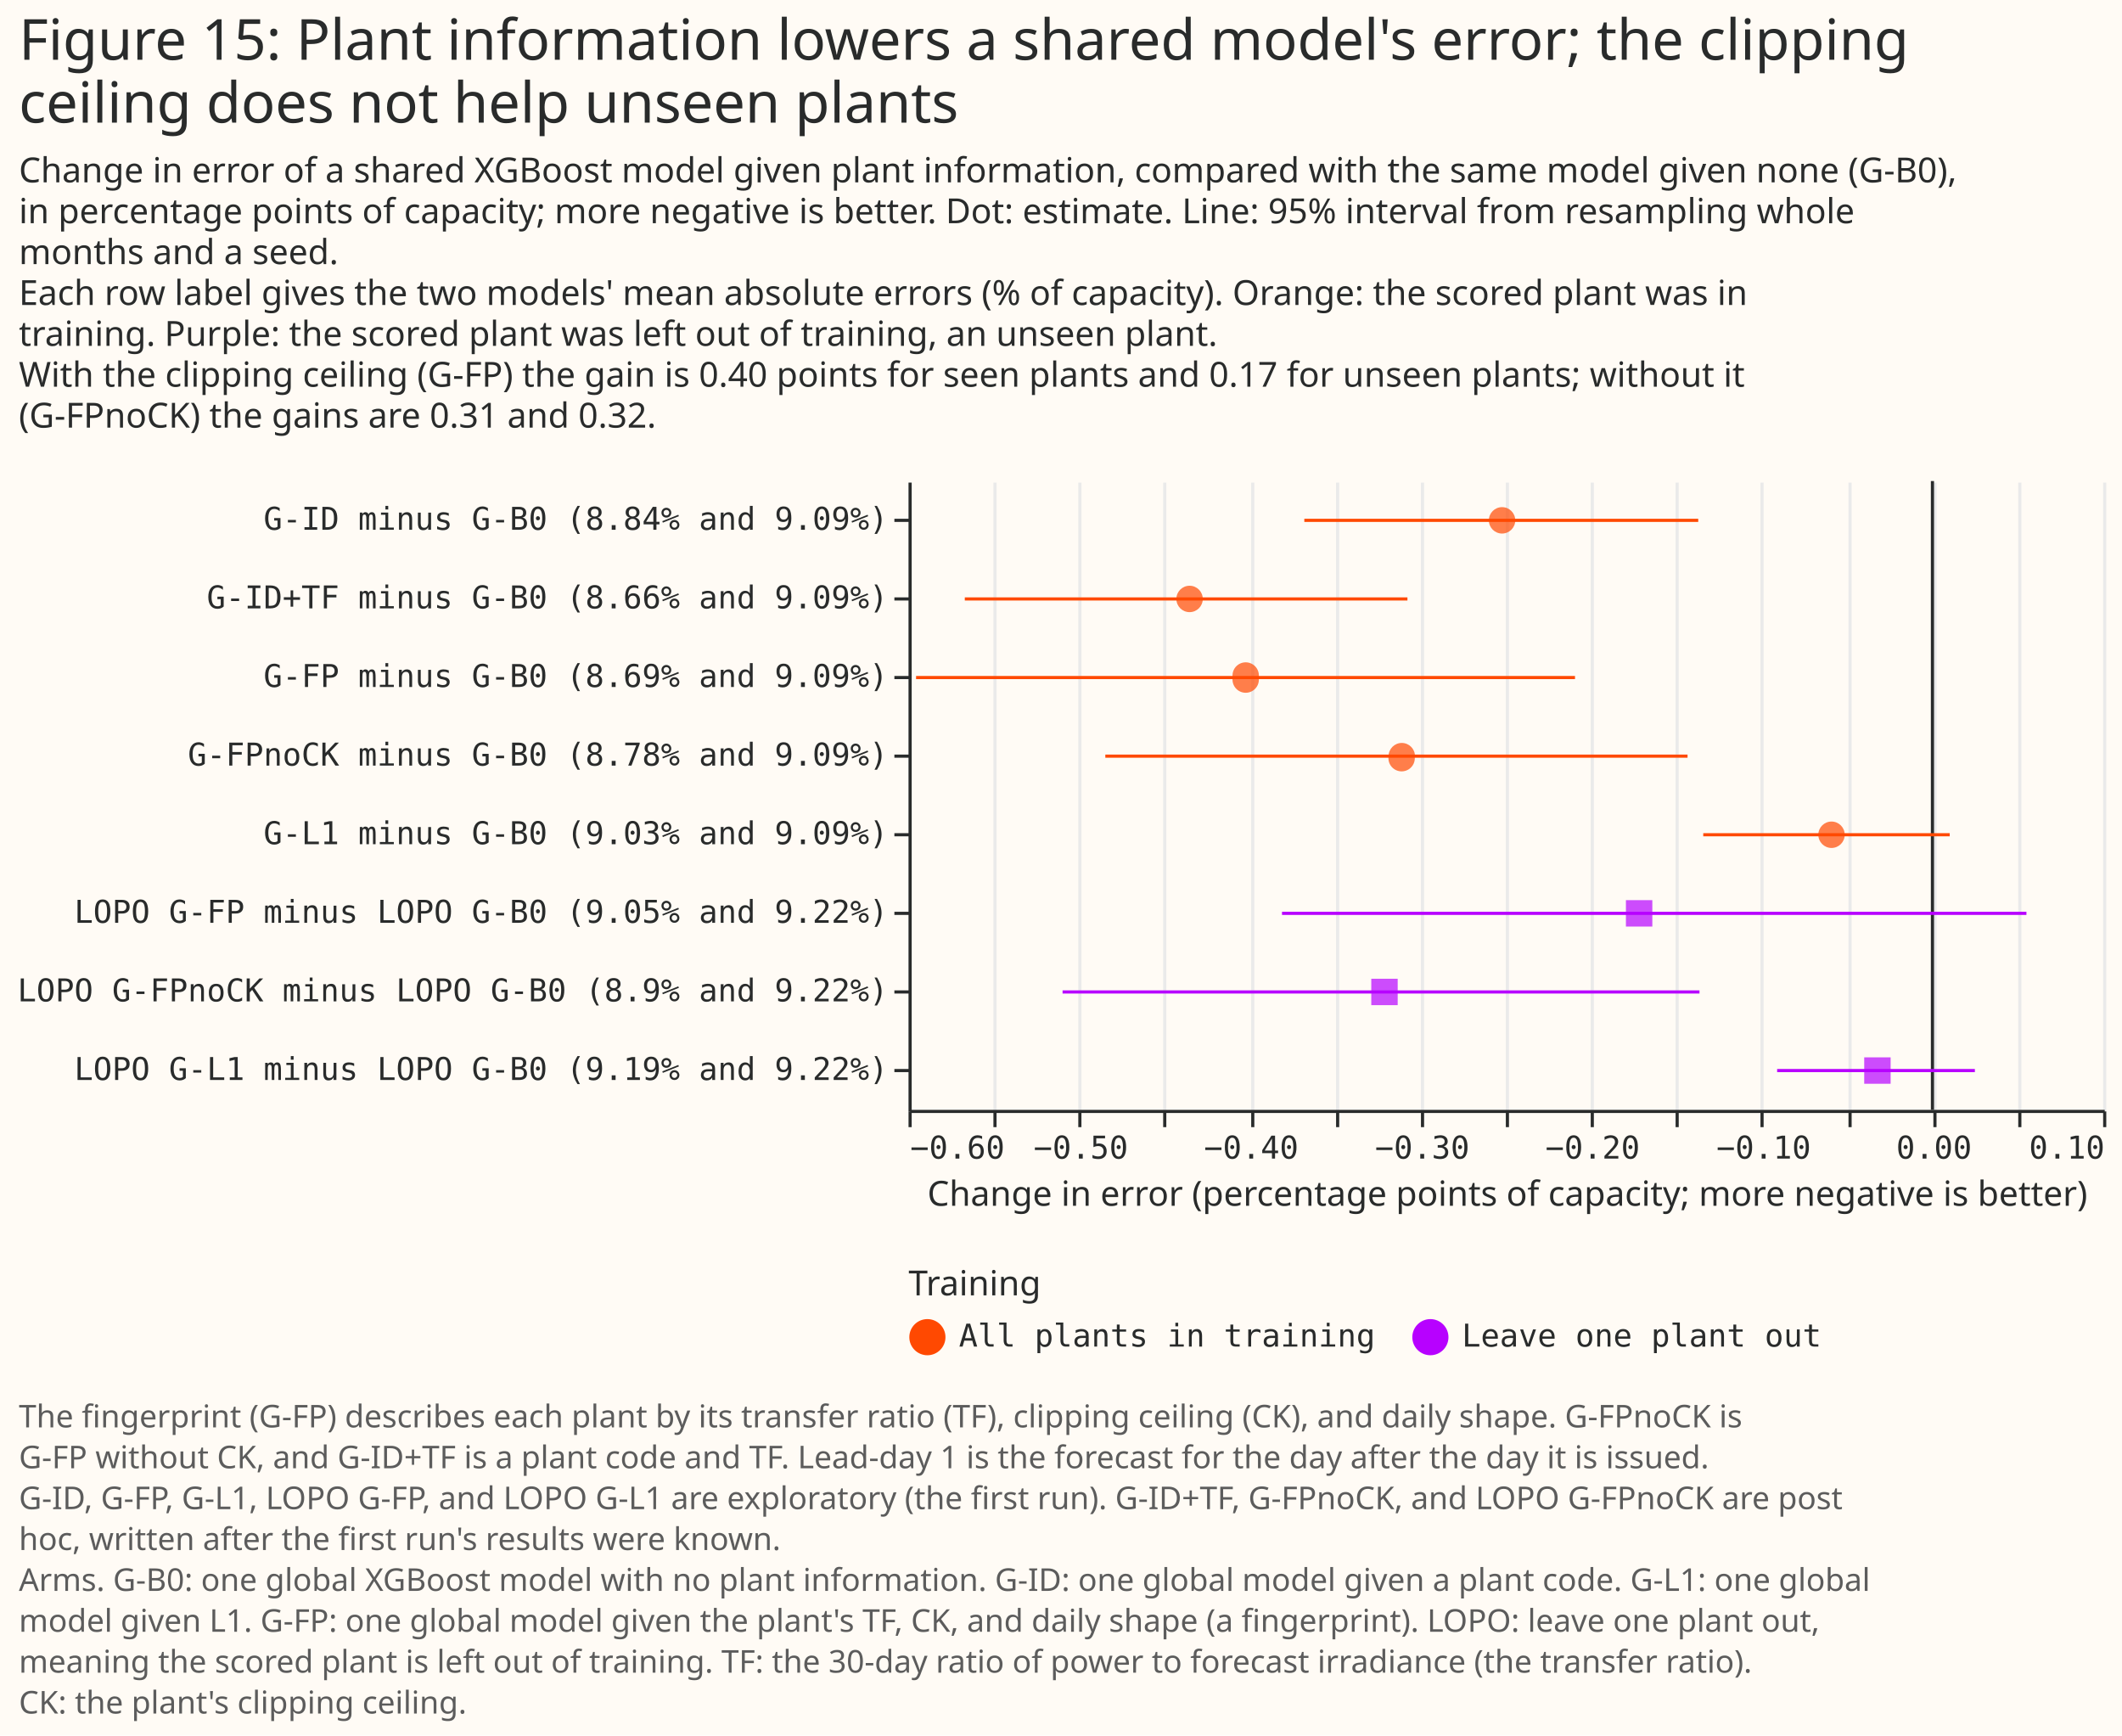
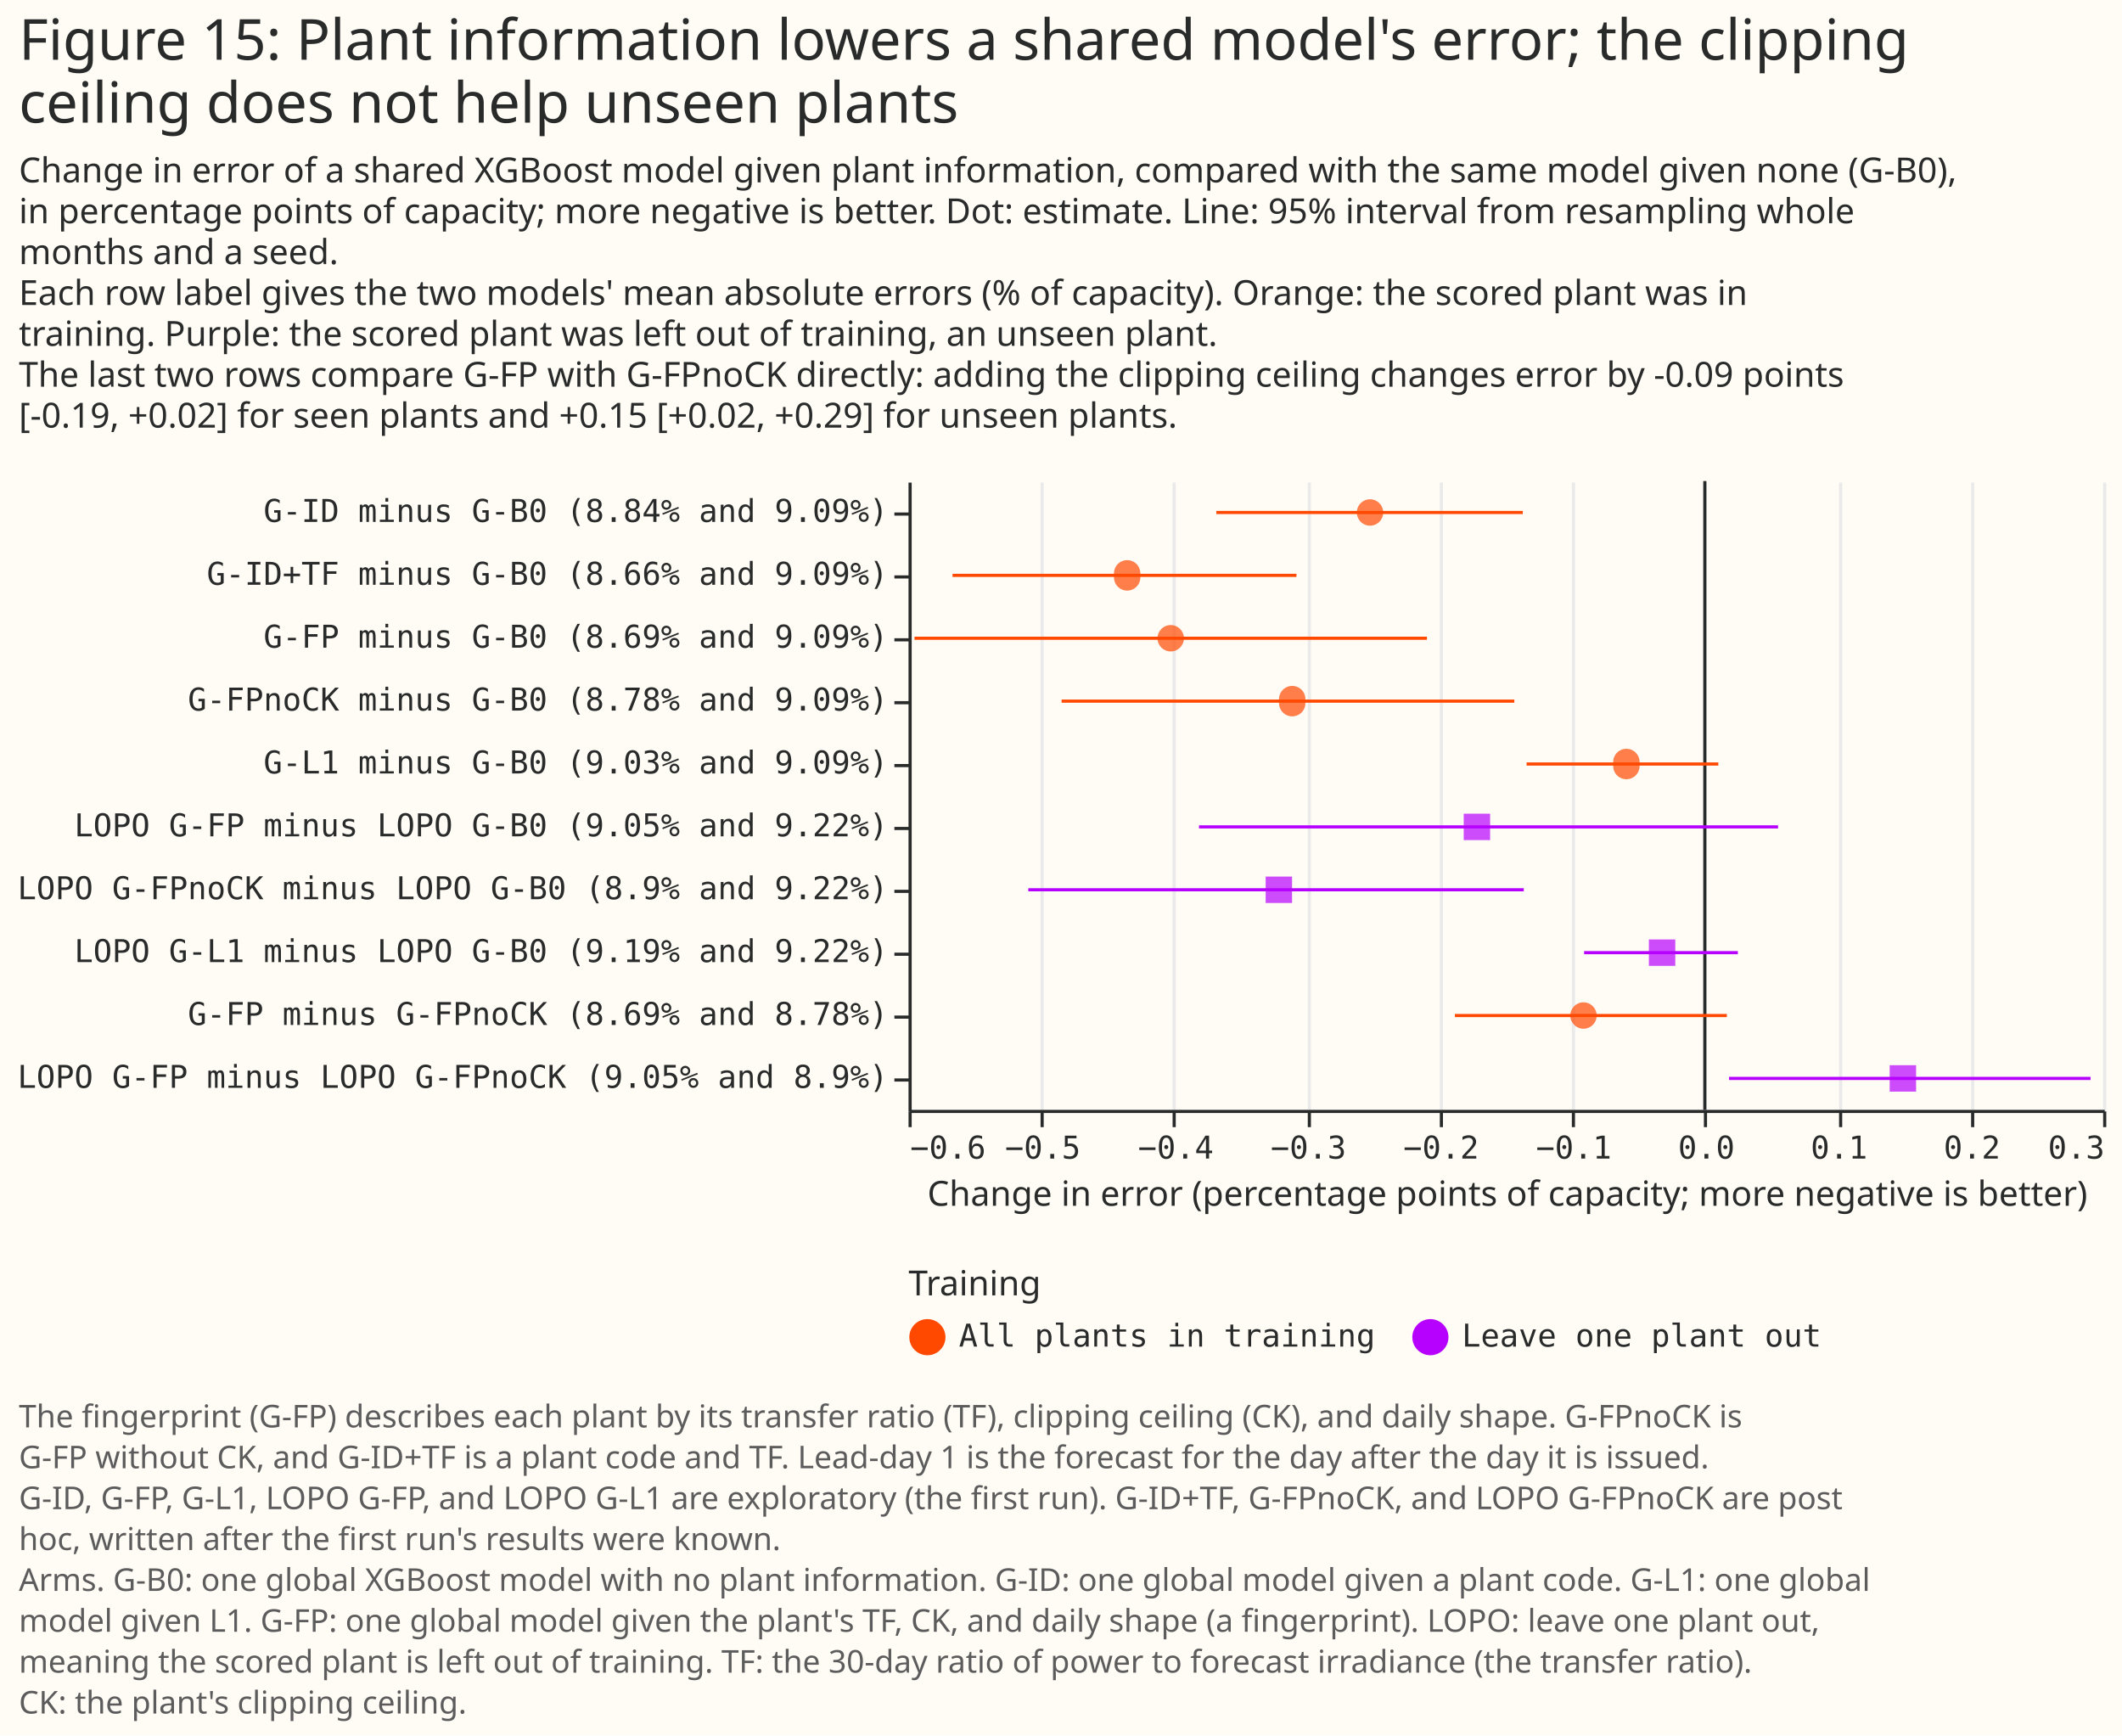
<svg xmlns="http://www.w3.org/2000/svg" width="675" height="552" class="marks" viewBox="0 0 675 552">
  <path fill="#fffbf5" d="M0 0h675v552H0z" />
  <g fill="none" stroke-miterlimit="10" aria-roledescription="group mark container" class="mark-group role-frame root">
    <path d="M289 153h380z" aria-hidden="true" class="background" />
    <g aria-roledescription="group mark container" class="mark-group role-scope concat_0_group">
      <g aria-roledescription="group mark container" class="mark-group role-scope concat_0_concat_0_group">
        <path fill="#fffbf5" d="M289 153h380v200H289Z" aria-hidden="true" class="background" />
        <g aria-hidden="true" class="mark-group role-axis">
-           <path stroke="#eaeaea" d="M289.5 353.5v-200m27 200v-200m27 200v-200m27 200v-200m28 200v-200m27 200v-200m27 200v-200m27 200v-200m27 200v-200m27 200v-200m27 200v-200m28 200v-200m27 200v-200m27 200v-200m27 200v-200" class="mark-rule role-axis-grid" pointer-events="none" />
+           <path stroke="#eaeaea" d="M289.5 353.5v-200m42 200v-200m42 200v-200m43 200v-200m42 200v-200m42 200v-200m42 200v-200m43 200v-200m42 200v-200m42 200v-200" class="mark-rule role-axis-grid" pointer-events="none" />
        </g>
-         <g aria-label="X-axis titled 'Change in error (percentage points of capacity; more negative is better)' for a linear scale with values from −0.6 to 0.1" aria-roledescription="axis" class="mark-group role-axis" pointer-events="none">
-           <path stroke="#292b2b" d="M289.5 353.5v5m27-5v5m27-5v5m27-5v5m28-5v5m27-5v5m27-5v5m27-5v5m27-5v5m27-5v5m27-5v5m28-5v5m27-5v5m27-5v5m27-5v5" class="mark-rule role-axis-tick" />
+         <g aria-label="X-axis titled 'Change in error (percentage points of capacity; more negative is better)' for a linear scale with values from −0.6 to 0.3" aria-roledescription="axis" class="mark-group role-axis" pointer-events="none">
+           <path stroke="#292b2b" d="M289.5 353.5v5m42-5v5m42-5v5m43-5v5m42-5v5m42-5v5m42-5v5m43-5v5m42-5v5m42-5v5" class="mark-rule role-axis-tick" />
          <g fill="#292b2b" class="mark-text role-axis-label" font-family="Matter Semi Mono, Roboto Mono, monospace" font-size="10">
-             <text transform="translate(289.5 368.5)">−0.60</text>
-             <text text-anchor="middle" transform="translate(343.8 368.5)">−0.50</text>
-             <text text-anchor="middle" transform="translate(398 368.5)">−0.40</text>
-             <text text-anchor="middle" transform="translate(452.4 368.5)">−0.30</text>
-             <text text-anchor="middle" transform="translate(506.6 368.5)">−0.20</text>
-             <text text-anchor="middle" transform="translate(561 368.5)">−0.10</text>
-             <text text-anchor="middle" transform="translate(615.2 368.5)">0.00</text>
-             <text text-anchor="end" transform="translate(669.5 368.5)">0.10</text>
+             <text transform="translate(289.5 368.5)">−0.6</text>
+             <text text-anchor="middle" transform="translate(331.7 368.5)">−0.5</text>
+             <text text-anchor="middle" transform="translate(374 368.5)">−0.4</text>
+             <text text-anchor="middle" transform="translate(416.2 368.5)">−0.3</text>
+             <text text-anchor="middle" transform="translate(458.4 368.5)">−0.2</text>
+             <text text-anchor="middle" transform="translate(500.6 368.5)">−0.1</text>
+             <text text-anchor="middle" transform="translate(542.8 368.5)">0.0</text>
+             <text text-anchor="middle" transform="translate(585 368.5)">0.1</text>
+             <text text-anchor="middle" transform="translate(627.3 368.5)">0.2</text>
+             <text text-anchor="end" transform="translate(669.5 368.5)">0.3</text>
          </g>
          <path stroke="#292b2b" d="M289.5 353.5h380" class="mark-rule role-axis-domain" />
          <text fill="#292b2b" class="mark-text role-axis-title" font-family="Matter XH, DM Sans, sans-serif" font-size="11" text-anchor="middle" transform="translate(479.5 383.5)">Change in error (percentage points of capacity; more negative is better)</text>
        </g>
-         <g aria-label="Y-axis for a discrete scale with 8 values: G-ID minus G-B0 (8.84% and 9.09%), G-ID+TF minus G-B0 (8.66% and 9.09%), G-FP minus G-B0 (8.69% and 9.09%), G-FPnoCK minus G-B0 (8.78% and 9.09%), G-L1 minus G-B0 (9.03% and 9.09%), ending with LOPO G-L1 minus LOPO G-B0 (9.19% and 9.22%)" aria-roledescription="axis" class="mark-group role-axis" pointer-events="none">
-           <path stroke="#292b2b" d="M289.5 165.5h-5m5 25h-5m5 25h-5m5 25h-5m5 25h-5m5 25h-5m5 25h-5m5 25h-5" class="mark-rule role-axis-tick" />
+         <g aria-label="Y-axis for a discrete scale with 10 values: G-ID minus G-B0 (8.84% and 9.09%), G-ID+TF minus G-B0 (8.66% and 9.09%), G-FP minus G-B0 (8.69% and 9.09%), G-FPnoCK minus G-B0 (8.78% and 9.09%), G-L1 minus G-B0 (9.03% and 9.09%), ending with LOPO G-FP minus LOPO G-FPnoCK (9.05% and 8.9%)" aria-roledescription="axis" class="mark-group role-axis" pointer-events="none">
+           <path stroke="#292b2b" d="M289.5 163.5h-5m5 20h-5m5 20h-5m5 20h-5m5 20h-5m5 20h-5m5 20h-5m5 20h-5m5 20h-5m5 20h-5" class="mark-rule role-axis-tick" />
          <g fill="#292b2b" class="mark-text role-axis-label" font-family="Matter Semi Mono, Roboto Mono, monospace" font-size="10" text-anchor="end">
-             <text transform="translate(282.5 168.5)">G-ID minus G-B0 (8.84% and 9.09%)</text>
-             <text transform="translate(282.5 193.5)">G-ID+TF minus G-B0 (8.66% and 9.09%)</text>
-             <text transform="translate(282.5 218.5)">G-FP minus G-B0 (8.69% and 9.09%)</text>
-             <text transform="translate(282.5 243.5)">G-FPnoCK minus G-B0 (8.78% and 9.09%)</text>
-             <text transform="translate(282.5 268.5)">G-L1 minus G-B0 (9.03% and 9.09%)</text>
-             <text transform="translate(282.5 293.5)">LOPO G-FP minus LOPO G-B0 (9.05% and 9.22%)</text>
-             <text transform="translate(282.5 318.5)">LOPO G-FPnoCK minus LOPO G-B0 (8.9% and 9.22%)</text>
-             <text transform="translate(282.5 343.5)">LOPO G-L1 minus LOPO G-B0 (9.19% and 9.22%)</text>
+             <text transform="translate(282.5 166)">G-ID minus G-B0 (8.84% and 9.09%)</text>
+             <text transform="translate(282.5 186)">G-ID+TF minus G-B0 (8.66% and 9.09%)</text>
+             <text transform="translate(282.5 206)">G-FP minus G-B0 (8.69% and 9.09%)</text>
+             <text transform="translate(282.5 226)">G-FPnoCK minus G-B0 (8.78% and 9.09%)</text>
+             <text transform="translate(282.5 246)">G-L1 minus G-B0 (9.03% and 9.09%)</text>
+             <text transform="translate(282.5 266)">LOPO G-FP minus LOPO G-B0 (9.05% and 9.22%)</text>
+             <text transform="translate(282.5 286)">LOPO G-FPnoCK minus LOPO G-B0 (8.9% and 9.22%)</text>
+             <text transform="translate(282.5 306)">LOPO G-L1 minus LOPO G-B0 (9.19% and 9.22%)</text>
+             <text transform="translate(282.5 326)">G-FP minus G-FPnoCK (8.69% and 8.78%)</text>
+             <text transform="translate(282.5 346)">LOPO G-FP minus LOPO G-FPnoCK (9.05% and 8.9%)</text>
          </g>
          <path stroke="#292b2b" d="M289.5 153.5v200" class="mark-rule role-axis-domain" />
        </g>
        <g aria-roledescription="rule mark container" class="mark-rule role-mark concat_0_concat_0_layer_0_marks">
-           <path stroke="#292b2b" d="M614.7 153v200" aria-label="zero: 0" aria-roledescription="rule mark" />
+           <path stroke="#292b2b" d="M542.3 153v200" aria-label="zero: 0" aria-roledescription="rule mark" />
        </g>
        <g aria-hidden="true" class="mark-rule role-mark concat_0_concat_0_layer_1_marks">
-           <path stroke="#ff4901" d="M414.9 165.5h125.3m-233.3 25h140.8m-156.3 25H501m-149.4 25h185.2m5 25h78.4" />
-           <path stroke="#b701ff" d="M407.8 290.5h236.8m-306.6 25h202.6m24.7 25h62.9" />
+           <path stroke="#ff4901" d="M386.9 163h97.5M303 183h109.4m-121.5 20h163m-116.2 20h144m3.9 20h61" />
+           <path stroke="#b701ff" d="M381.4 263h184.2m-238.5 20h157.6m19.2 20h48.9" />
+           <path stroke="#ff4901" d="M462.8 323h86.5" />
+           <path stroke="#b701ff" d="M550 343h115" />
        </g>
        <g aria-hidden="true" class="mark-symbol role-mark concat_0_concat_0_layer_2_marks">
-           <path fill="#ff4901" d="M482 165.5a4.2 4.2 0 1 1-8.4 0 4.2 4.2 0 1 1 8.4 0m-99.4 25a4.2 4.2 0 1 1-8.4 0 4.2 4.2 0 1 1 8.4 0m17.8 25a4.2 4.2 0 1 1-8.3 0 4.2 4.2 0 1 1 8.3 0m49.6 25a4.2 4.2 0 1 1-8.3 0 4.2 4.2 0 1 1 8.4 0m136.7 25a4.2 4.2 0 1 1-8.4 0 4.2 4.2 0 1 1 8.4 0" opacity=".7" />
-           <path fill="#b701ff" d="M517.2 286.3h8.4v8.4h-8.4Zm-81 25h8.4v8.4h-8.4Zm156.8 25h8.4v8.4H593Z" opacity=".7" />
+           <path fill="#ff4901" d="M440 163a4.2 4.2 0 1 1-8.4 0 4.2 4.2 0 1 1 8.4 0m-77.3 20a4.2 4.2 0 1 1-8.3 0 4.2 4.2 0 1 1 8.3 0m13.9 20a4.2 4.2 0 1 1-8.4 0 4.2 4.2 0 1 1 8.4 0m38.6 20a4.2 4.2 0 1 1-8.3 0 4.2 4.2 0 1 1 8.3 0m106.3 20a4.2 4.2 0 1 1-8.3 0 4.2 4.2 0 1 1 8.3 0" opacity=".7" />
+           <path fill="#b701ff" d="M465.6 258.8h8.4v8.4h-8.4Zm-63 20h8.4v8.4h-8.4Zm121.9 20h8.4v8.4h-8.4Z" opacity=".7" />
+           <path fill="#ff4901" d="M507.9 323a4.2 4.2 0 1 1-8.4 0 4.2 4.2 0 1 1 8.4 0" opacity=".7" />
+           <path fill="#b701ff" d="M601.1 338.8h8.4v8.4h-8.4Z" opacity=".7" />
        </g>
      </g>
      <g fill="#292b2b" class="mark-group role-title" font-family="Matter XH, DM Sans, sans-serif" pointer-events="none">
        <text aria-label="Title text 'Figure 15: Plant information lowers a shared model's error; the clipping ceiling does not help unseen plants'" aria-roledescription="title" class="mark-text role-title-text" font-size="18" transform="translate(6 19)">
          <tspan>Figure 15: Plant information lowers a shared model's error; the clipping</tspan>
          <tspan x="0" dy="20">ceiling does not help unseen plants</tspan>
        </text>
-         <text aria-label="Subtitle text 'Change in error of a shared XGBoost model given plant information, compared with the same model given none (G-B0), in percentage points of capacity; more negative is better. Dot: estimate. Line: 95% interval from resampling whole months and a seed. Each row label gives the two models' mean absolute errors (% of capacity). Orange: the scored plant was in training. Purple: the scored plant was left out of training, an unseen plant. With the clipping ceiling (G-FP) the gain is 0.40 points for seen plants and 0.17 for unseen plants; without it (G-FPnoCK) the gains are 0.31 and 0.32.'" aria-roledescription="subtitle" class="mark-text role-title-subtitle" font-size="11" transform="translate(6 58)">
+         <text aria-label="Subtitle text 'Change in error of a shared XGBoost model given plant information, compared with the same model given none (G-B0), in percentage points of capacity; more negative is better. Dot: estimate. Line: 95% interval from resampling whole months and a seed. Each row label gives the two models' mean absolute errors (% of capacity). Orange: the scored plant was in training. Purple: the scored plant was left out of training, an unseen plant. The last two rows compare G-FP with G-FPnoCK directly: adding the clipping ceiling changes error by -0.09 points [-0.19, +0.02] for seen plants and +0.15 [+0.02, +0.29] for unseen plants.'" aria-roledescription="subtitle" class="mark-text role-title-subtitle" font-size="11" transform="translate(6 58)">
          <tspan>Change in error of a shared XGBoost model given plant information, compared with the same model given none (G-B0),</tspan>
          <tspan x="0" dy="13">in percentage points of capacity; more negative is better. Dot: estimate. Line: 95% interval from resampling whole</tspan>
          <tspan x="0" dy="13">months and a seed.</tspan>
          <tspan x="0" dy="13">Each row label gives the two models' mean absolute errors (% of capacity). Orange: the scored plant was in</tspan>
          <tspan x="0" dy="13">training. Purple: the scored plant was left out of training, an unseen plant.</tspan>
-           <tspan x="0" dy="13">With the clipping ceiling (G-FP) the gain is 0.40 points for seen plants and 0.17 for unseen plants; without it</tspan>
-           <tspan x="0" dy="13">(G-FPnoCK) the gains are 0.31 and 0.32.</tspan>
+           <tspan x="0" dy="13">The last two rows compare G-FP with G-FPnoCK directly: adding the clipping ceiling changes error by -0.09 points</tspan>
+           <tspan x="0" dy="13">[-0.19, +0.02] for seen plants and +0.15 [+0.02, +0.29] for unseen plants.</tspan>
        </text>
      </g>
    </g>
    <g aria-label="Symbol legend titled 'Training' for fill color and stroke color with 2 values: All plants in training, Leave one plant out" aria-roledescription="legend" class="mark-group role-legend">
      <path d="M289 403h291v29H289Z" aria-hidden="true" class="background" pointer-events="none" />
      <g class="mark-group role-legend-entry">
        <g aria-roledescription="group mark container" class="mark-group role-scope" pointer-events="none">
          <path d="M289 419.3h148v12.4H289Z" aria-hidden="true" class="background" />
          <path fill="#ff4901" stroke="#ff4901" stroke-width="1.5" d="M300 425.3a5 5 0 1 1-10 0 5 5 0 1 1 10 0" class="mark-symbol role-legend-symbol" />
          <text fill="#292b2b" class="mark-text role-legend-label" font-family="Matter Semi Mono, Roboto Mono, monospace" font-size="10" transform="translate(305 428.3)">All plants in training</text>
          <path d="M449 419.3h130v12.4H449Z" aria-hidden="true" class="background" />
          <path fill="#b701ff" stroke="#b701ff" stroke-width="1.5" d="M460 425.3a5 5 0 1 1-10 0 5 5 0 1 1 10 0" class="mark-symbol role-legend-symbol" />
          <text fill="#292b2b" class="mark-text role-legend-label" font-family="Matter Semi Mono, Roboto Mono, monospace" font-size="10" transform="translate(465 428.3)">Leave one plant out</text>
        </g>
      </g>
      <text fill="#292b2b" class="mark-text role-legend-title" font-family="Matter XH, DM Sans, sans-serif" font-size="11" pointer-events="none" transform="translate(289 412)">Training</text>
    </g>
    <g class="mark-group role-title">
      <text fill="#5c5c5c" aria-label="Title text 'The fingerprint (G-FP) describes each plant by its transfer ratio (TF), clipping ceiling (CK), and daily shape. G-FPnoCK is G-FP without CK, and G-ID+TF is a plant code and TF. Lead-day 1 is the forecast for the day after the day it is issued. G-ID, G-FP, G-L1, LOPO G-FP, and LOPO G-L1 are exploratory (the first run). G-ID+TF, G-FPnoCK, and LOPO G-FPnoCK are post hoc, written after the first run's results were known. Arms. G-B0: one global XGBoost model with no plant information. G-ID: one global model given a plant code. G-L1: one global model given L1. G-FP: one global model given the plant's TF, CK, and daily shape (a fingerprint). LOPO: leave one plant out, meaning the scored plant is left out of training. TF: the 30-day ratio of power to forecast irradiance (the transfer ratio). CK: the plant's clipping ceiling.'" aria-roledescription="title" class="mark-text role-title-text" font-family="Matter XH, DM Sans, sans-serif" font-size="10" pointer-events="none" transform="translate(6 454)">
        <tspan>The fingerprint (G-FP) describes each plant by its transfer ratio (TF), clipping ceiling (CK), and daily shape. G-FPnoCK is</tspan>
        <tspan x="0" dy="13">G-FP without CK, and G-ID+TF is a plant code and TF. Lead-day 1 is the forecast for the day after the day it is issued.</tspan>
        <tspan x="0" dy="13">G-ID, G-FP, G-L1, LOPO G-FP, and LOPO G-L1 are exploratory (the first run). G-ID+TF, G-FPnoCK, and LOPO G-FPnoCK are post</tspan>
        <tspan x="0" dy="13">hoc, written after the first run's results were known.</tspan>
        <tspan x="0" dy="13">Arms. G-B0: one global XGBoost model with no plant information. G-ID: one global model given a plant code. G-L1: one global</tspan>
        <tspan x="0" dy="13">model given L1. G-FP: one global model given the plant's TF, CK, and daily shape (a fingerprint). LOPO: leave one plant out,</tspan>
        <tspan x="0" dy="13">meaning the scored plant is left out of training. TF: the 30-day ratio of power to forecast irradiance (the transfer ratio).</tspan>
        <tspan x="0" dy="13">CK: the plant's clipping ceiling.</tspan>
      </text>
    </g>
  </g>
</svg>
